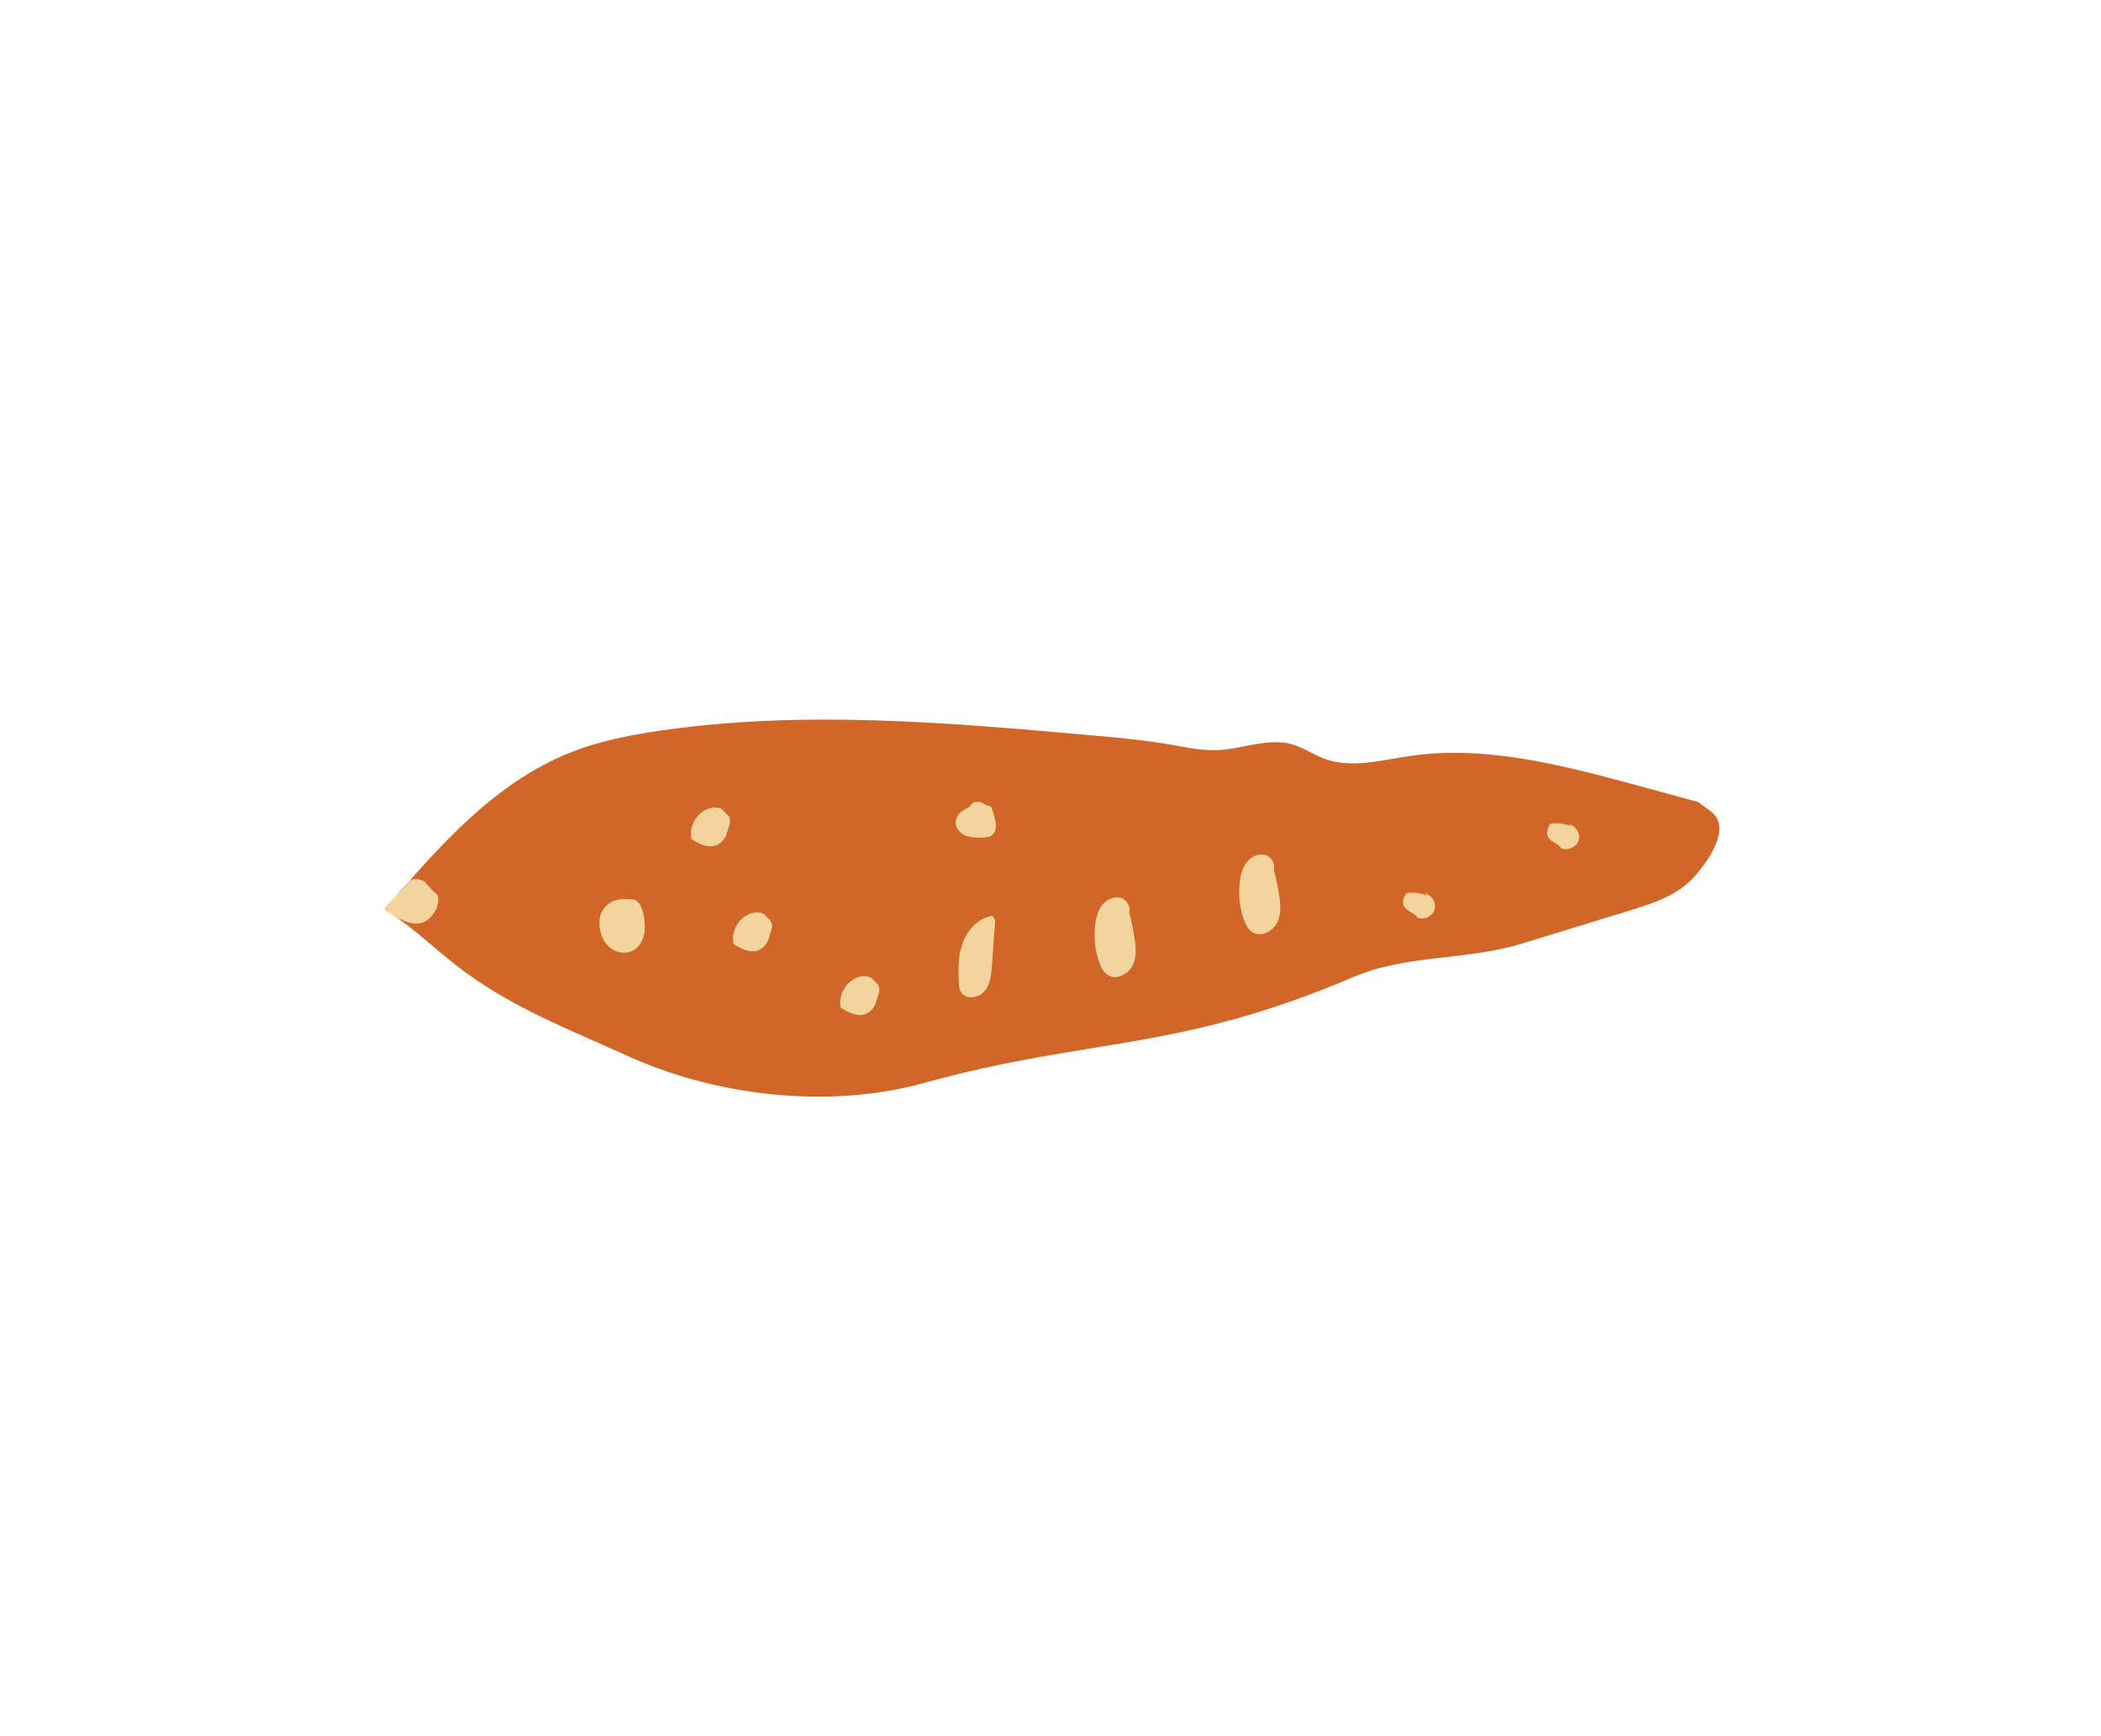
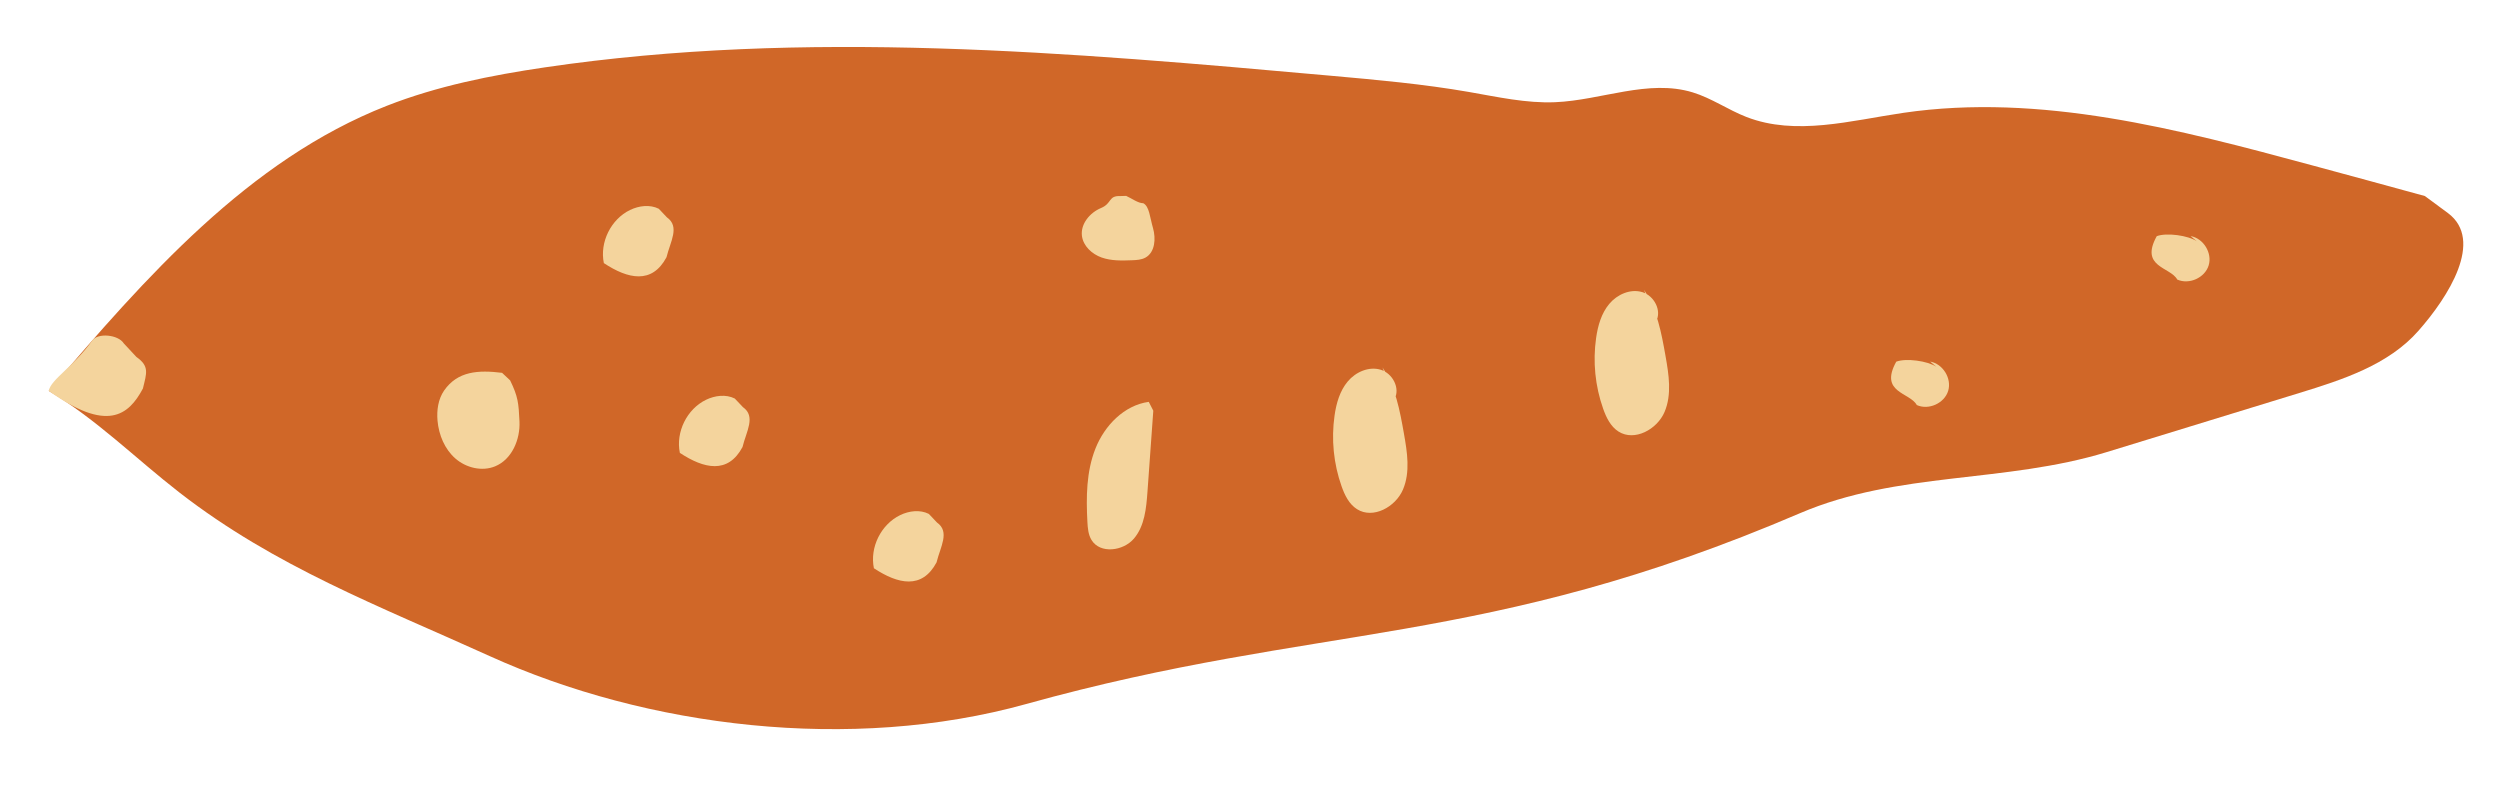
- <svg xmlns="http://www.w3.org/2000/svg" version="1.1" id="Layer_1" x="0px" y="0px" width="150px" height="123.953px" viewBox="0 0 150 123.953" enable-background="new 0 0 150 123.953" xml:space="preserve">
+ <svg xmlns="http://www.w3.org/2000/svg" version="1.1" id="Layer_1" x="0px" y="0px" width="98.667px" height="31px" viewBox="0 0 98.667 31" enable-background="new 0 0 98.667 31" xml:space="preserve">
  <g>
-     <path fill="#D06728" d="M122.149,57.941c1.432,1.074,0.014,3.306-1.172,4.648c-1.184,1.342-2.986,1.925-4.697,2.45   c-2.533,0.777-5.064,1.554-7.596,2.331c-4.041,1.24-8.23,0.753-12.115,2.415c-12.514,5.356-18.902,4.294-30.531,7.528   c-6.924,1.925-14.975,0.923-21.178-1.89c-4.357-1.977-8.461-3.521-12.242-6.453c-1.723-1.337-3.285-2.902-5.162-4.014   c3.82-4.469,7.869-9.104,13.342-11.251c1.996-0.783,4.115-1.204,6.236-1.517c10.26-1.515,20.703-0.593,31.033,0.331   c1.818,0.163,3.637,0.326,5.436,0.639c1.129,0.196,2.262,0.452,3.404,0.405c1.83-0.077,3.682-0.923,5.432-0.388   c0.744,0.227,1.395,0.688,2.119,0.97c1.951,0.759,4.127,0.14,6.199-0.163c5.402-0.791,10.854,0.646,16.123,2.071   c1.486,0.402,2.971,0.804,4.455,1.213" />
-     <path fill="#F4D49D" d="M111.987,58.846c0.506,0.086,0.865,0.667,0.715,1.157s-0.771,0.771-1.24,0.559   c-0.271-0.504-1.49-0.482-0.809-1.712c0.387-0.147,1.24-0.03,1.582,0.202" />
-     <path fill="#F4D49D" d="M101.708,63.798c0.504,0.086,0.863,0.667,0.713,1.157c-0.15,0.49-0.771,0.771-1.238,0.559   c-0.271-0.504-1.492-0.482-0.811-1.712c0.387-0.147,1.24-0.03,1.584,0.202" />
-     <path fill="#F4D49D" d="M71.05,65.739l-0.23,3.197c-0.047,0.651-0.111,1.35-0.533,1.848c-0.422,0.498-1.338,0.614-1.676,0.055   c-0.129-0.211-0.148-0.468-0.162-0.715c-0.051-0.976-0.043-1.983,0.318-2.892c0.359-0.91,1.135-1.71,2.104-1.843" />
-     <path fill="#F4D49D" d="M62.513,70.149c0.52,0.369,0.135,0.954-0.016,1.574c-0.574,1.076-1.518,0.861-2.473,0.232   c-0.17-0.822,0.281-1.731,1.037-2.097c0.352-0.17,0.781-0.224,1.131-0.048L62.513,70.149z" />
-     <path fill="#F4D49D" d="M51.854,58.106c0.52,0.369,0.135,0.954-0.016,1.574c-0.574,1.076-1.52,0.861-2.473,0.232   c-0.17-0.822,0.279-1.731,1.035-2.097c0.354-0.17,0.783-0.224,1.133-0.048L51.854,58.106z" />
-     <path fill="#F4D49D" d="M54.854,65.597c0.52,0.369,0.135,0.954-0.016,1.574c-0.574,1.076-1.518,0.861-2.473,0.232   c-0.17-0.822,0.279-1.731,1.035-2.097c0.354-0.17,0.783-0.224,1.133-0.048L54.854,65.597z" />
-     <path fill="#F4D49D" d="M30.915,63.615c0.52,0.369,0.408,0.628,0.258,1.248c-0.574,1.076-1.422,1.732-3.717,0.093   c0.082-0.454,0.988-0.962,1.713-1.984c0.225-0.32,1.033-0.236,1.248,0.108L30.915,63.615z" />
-     <path fill="#F4D49D" d="M45.349,64.243c-0.932-0.115-1.754-0.071-2.289,0.701c-0.234,0.342-0.295,0.779-0.258,1.193   c0.051,0.559,0.281,1.116,0.703,1.486c0.422,0.37,1.049,0.524,1.568,0.311c0.664-0.272,0.998-1.059,0.963-1.777   c-0.035-0.717-0.053-0.971-0.369-1.616L45.349,64.243z" />
-     <path fill="#F4D49D" d="M69.743,57.267c-0.475-0.018-0.316,0.289-0.758,0.473c-0.439,0.183-0.809,0.625-0.752,1.097   c0.051,0.403,0.395,0.719,0.777,0.855c0.383,0.135,0.799,0.124,1.205,0.108c0.178-0.007,0.363-0.017,0.521-0.102   c0.385-0.208,0.422-0.753,0.301-1.173c-0.123-0.42-0.143-0.854-0.383-0.975c-0.209-0.002-0.443-0.185-0.676-0.29L69.743,57.267z" />
-     <path fill="#F4D49D" d="M80.095,64.031c0.514,0.764,0.686,1.7,0.846,2.606c0.131,0.737,0.256,1.524-0.037,2.213   s-1.182,1.175-1.813,0.775c-0.314-0.198-0.488-0.555-0.611-0.906c-0.314-0.888-0.41-1.852-0.277-2.785   c0.068-0.484,0.207-0.976,0.521-1.35c0.314-0.375,0.836-0.605,1.303-0.462c0.469,0.143,0.779,0.733,0.541,1.159" />
-     <path fill="#F4D49D" d="M90.417,60.968c0.514,0.764,0.688,1.7,0.848,2.606c0.131,0.737,0.256,1.524-0.037,2.213   s-1.184,1.175-1.816,0.775c-0.313-0.198-0.486-0.555-0.609-0.906c-0.314-0.888-0.41-1.852-0.277-2.785   c0.068-0.484,0.207-0.976,0.521-1.35c0.314-0.375,0.836-0.605,1.305-0.462c0.467,0.143,0.777,0.733,0.539,1.159" />
+     <path fill="#D06728" d="M96.616,8.412c1.432,1.074,0.014,3.306-1.172,4.648c-1.184,1.342-2.986,1.925-4.697,2.45   c-2.533,0.777-5.064,1.554-7.596,2.331c-4.041,1.24-8.23,0.753-12.115,2.415c-12.514,5.356-18.902,4.294-30.531,7.528   c-6.924,1.925-14.975,0.923-21.178-1.89c-4.357-1.977-8.461-3.521-12.242-6.453c-1.723-1.337-3.285-2.902-5.162-4.014   c3.82-4.469,7.869-9.104,13.342-11.251c1.996-0.783,4.115-1.204,6.236-1.517c10.26-1.515,20.703-0.593,31.033,0.331   c1.818,0.163,3.637,0.326,5.436,0.639c1.129,0.196,2.262,0.452,3.404,0.405c1.83-0.077,3.682-0.923,5.432-0.388   c0.744,0.227,1.395,0.688,2.119,0.97c1.951,0.759,4.127,0.14,6.199-0.163c5.402-0.791,10.854,0.646,16.123,2.071   c1.486,0.402,2.971,0.804,4.455,1.213" />
+     <path fill="#F4D49D" d="M86.454,9.317c0.506,0.086,0.865,0.667,0.715,1.157s-0.771,0.771-1.24,0.559   c-0.271-0.504-1.49-0.482-0.809-1.712c0.387-0.147,1.24-0.03,1.582,0.202" />
+     <path fill="#F4D49D" d="M76.175,14.27c0.504,0.086,0.863,0.667,0.713,1.157c-0.15,0.49-0.771,0.771-1.238,0.559   c-0.271-0.504-1.492-0.482-0.811-1.712c0.387-0.147,1.24-0.03,1.584,0.202" />
+     <path fill="#F4D49D" d="M45.517,16.21l-0.23,3.197c-0.047,0.651-0.111,1.35-0.533,1.848c-0.422,0.498-1.338,0.614-1.676,0.055   c-0.129-0.211-0.148-0.468-0.162-0.715c-0.051-0.976-0.043-1.983,0.318-2.892c0.359-0.91,1.135-1.71,2.104-1.843" />
+     <path fill="#F4D49D" d="M36.979,20.621c0.52,0.369,0.135,0.954-0.016,1.574c-0.574,1.076-1.518,0.861-2.473,0.232   c-0.17-0.822,0.281-1.731,1.037-2.097c0.352-0.17,0.781-0.224,1.131-0.048L36.979,20.621z" />
+     <path fill="#F4D49D" d="M26.321,8.578c0.52,0.369,0.135,0.954-0.016,1.574c-0.574,1.076-1.52,0.861-2.473,0.232   c-0.17-0.822,0.279-1.731,1.035-2.097c0.354-0.17,0.783-0.224,1.133-0.048L26.321,8.578z" />
+     <path fill="#F4D49D" d="M29.321,16.068c0.52,0.369,0.135,0.954-0.016,1.574c-0.574,1.076-1.518,0.861-2.473,0.232   c-0.17-0.822,0.279-1.731,1.035-2.097c0.354-0.17,0.783-0.224,1.133-0.048L29.321,16.068z" />
+     <path fill="#F4D49D" d="M5.382,14.086c0.52,0.369,0.408,0.628,0.258,1.248c-0.574,1.076-1.422,1.732-3.717,0.093   c0.082-0.454,0.988-0.962,1.713-1.984c0.225-0.32,1.033-0.236,1.248,0.108L5.382,14.086z" />
+     <path fill="#F4D49D" d="M19.815,14.714c-0.932-0.115-1.754-0.071-2.289,0.701c-0.234,0.342-0.295,0.779-0.258,1.193   c0.051,0.559,0.281,1.116,0.703,1.486c0.422,0.37,1.049,0.524,1.568,0.311c0.664-0.272,0.998-1.059,0.963-1.777   c-0.035-0.717-0.053-0.971-0.369-1.616L19.815,14.714z" />
+     <path fill="#F4D49D" d="M44.21,7.738c-0.475-0.018-0.316,0.289-0.758,0.473c-0.439,0.183-0.809,0.625-0.752,1.097   c0.051,0.403,0.395,0.719,0.777,0.855c0.383,0.135,0.799,0.124,1.205,0.108c0.178-0.007,0.363-0.017,0.521-0.102   c0.385-0.208,0.422-0.753,0.301-1.173c-0.123-0.42-0.143-0.854-0.383-0.975c-0.209-0.002-0.443-0.185-0.676-0.29L44.21,7.738z" />
+     <path fill="#F4D49D" d="M54.562,14.502c0.514,0.764,0.686,1.7,0.846,2.606c0.131,0.737,0.256,1.524-0.037,2.213   s-1.182,1.175-1.813,0.775c-0.314-0.198-0.488-0.555-0.611-0.906c-0.314-0.888-0.41-1.852-0.277-2.785   c0.068-0.484,0.207-0.976,0.521-1.35c0.314-0.375,0.836-0.605,1.303-0.462c0.469,0.143,0.779,0.733,0.541,1.159" />
+     <path fill="#F4D49D" d="M64.884,11.439c0.514,0.764,0.688,1.7,0.848,2.606c0.131,0.737,0.256,1.524-0.037,2.213   s-1.184,1.175-1.816,0.775c-0.313-0.198-0.486-0.555-0.609-0.906c-0.314-0.888-0.41-1.852-0.277-2.785   c0.068-0.484,0.207-0.976,0.521-1.35c0.314-0.375,0.836-0.605,1.305-0.462c0.467,0.143,0.777,0.733,0.539,1.159" />
  </g>
</svg>
